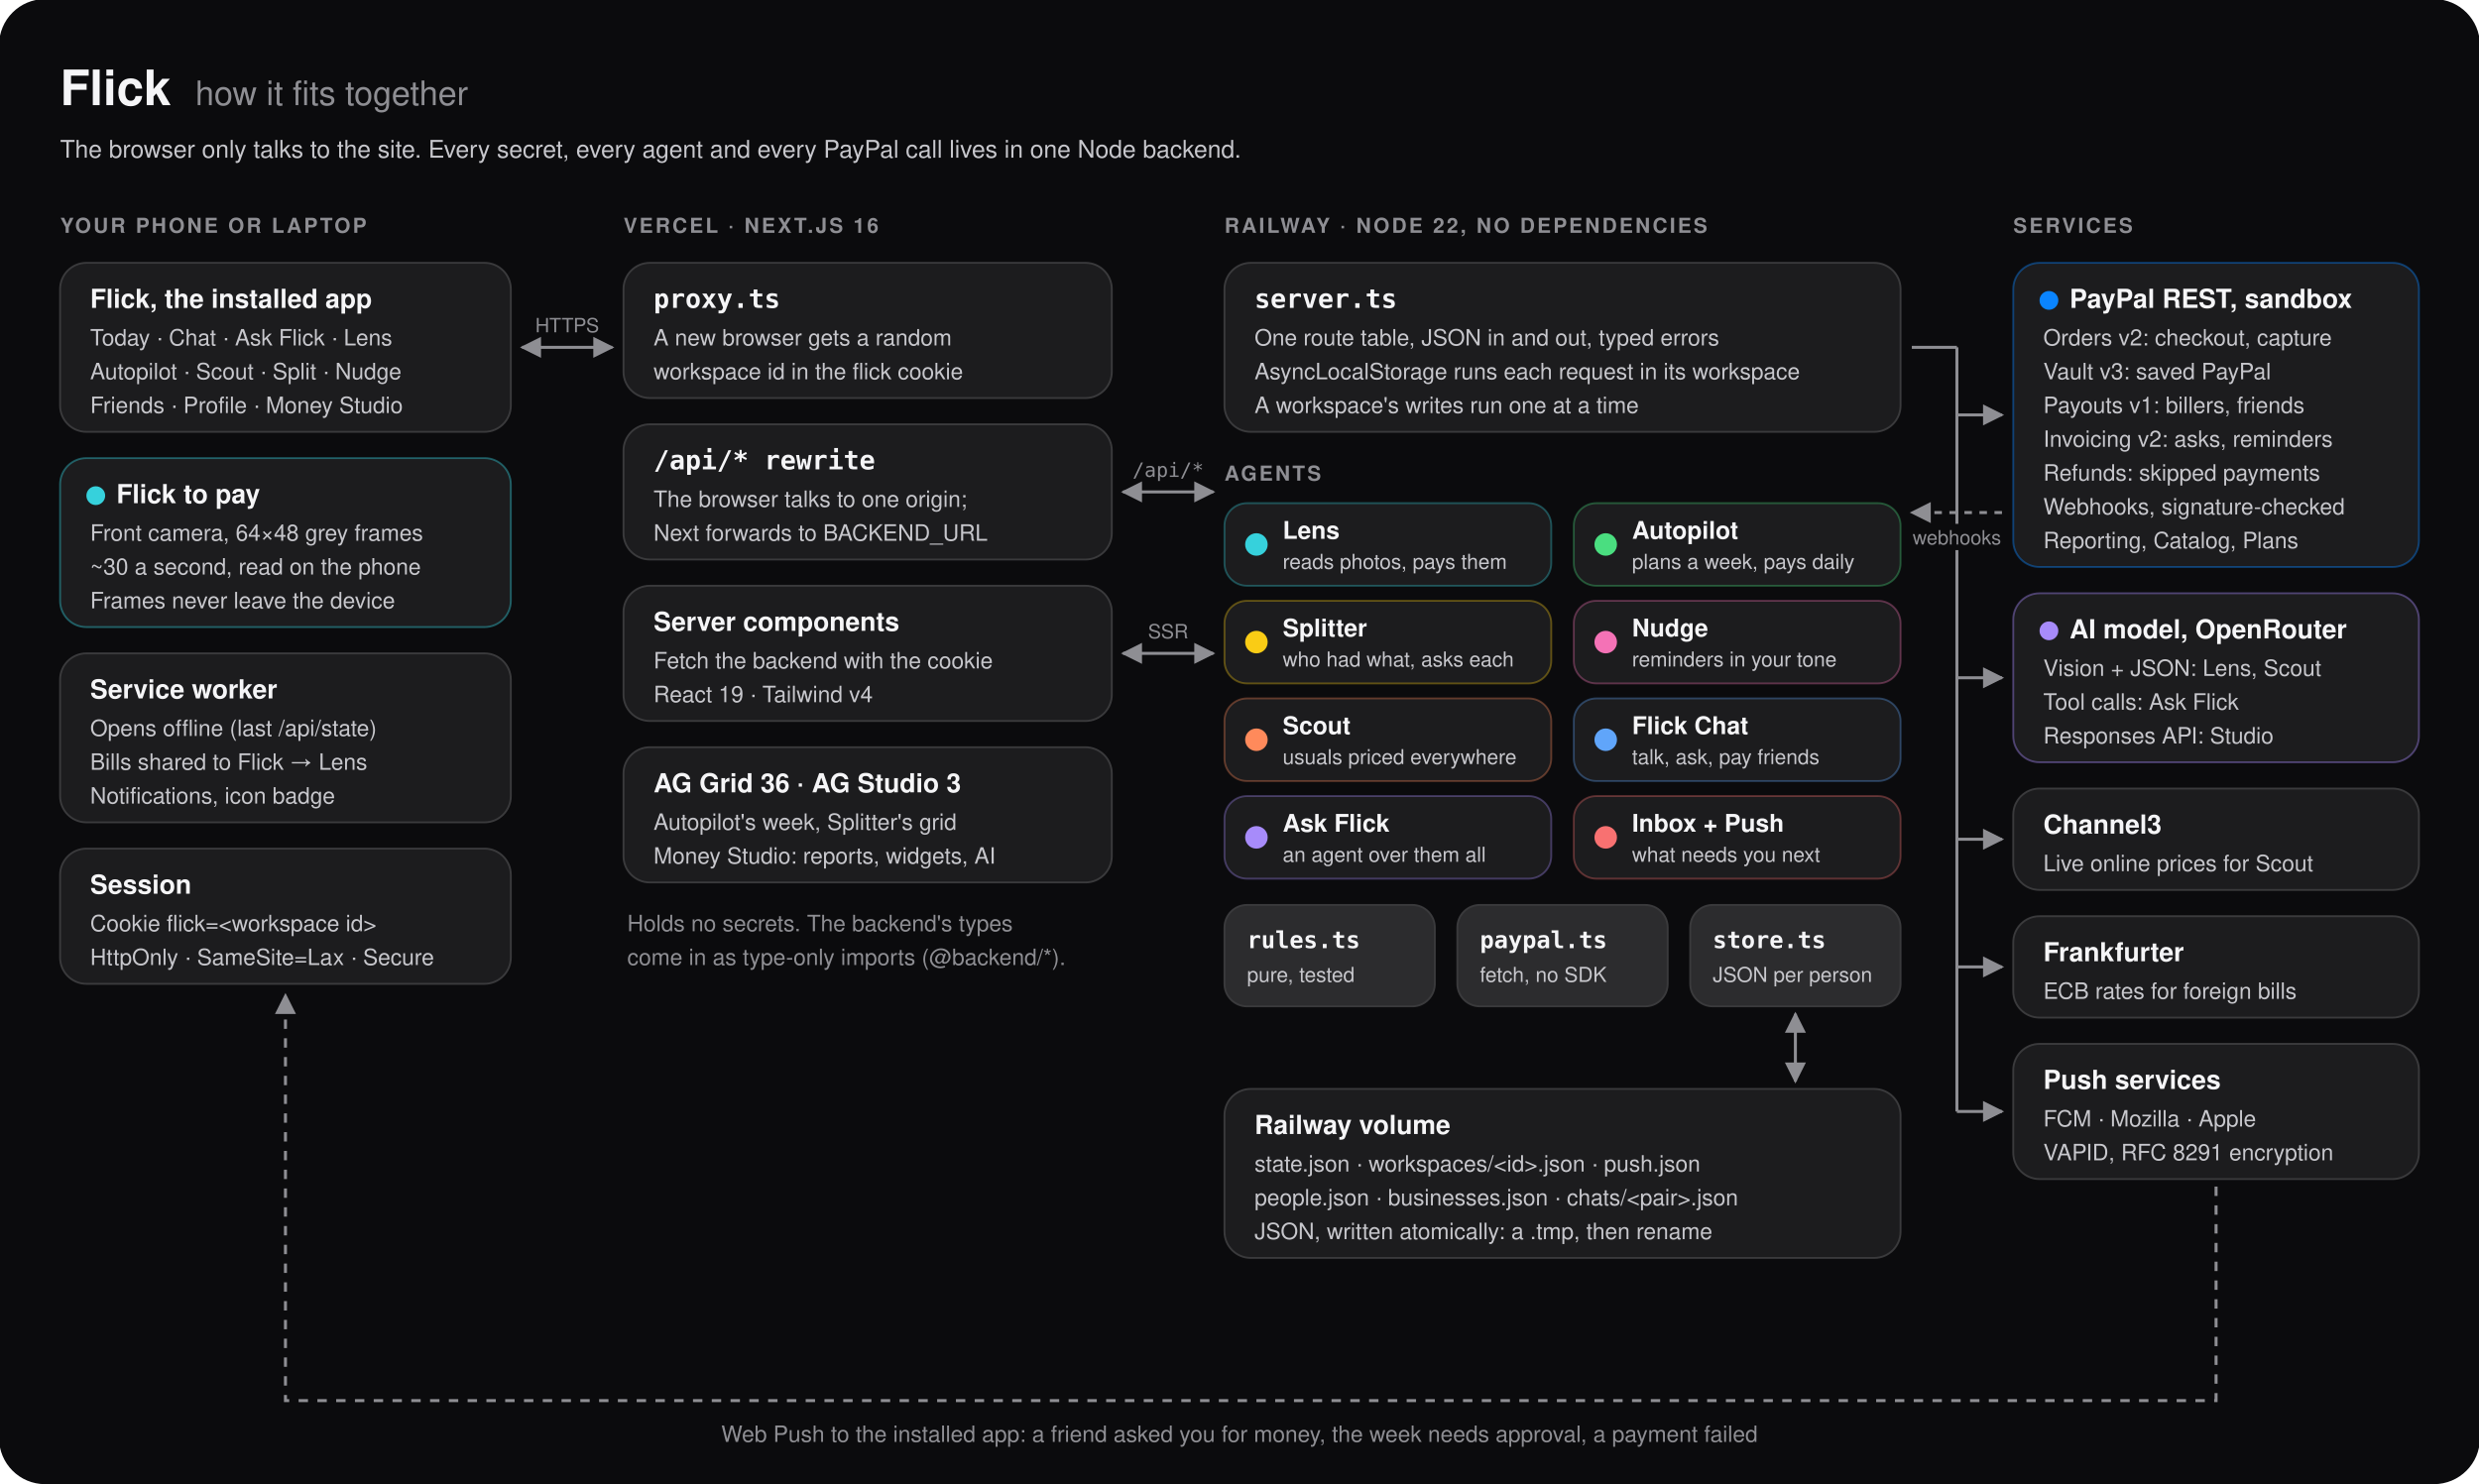
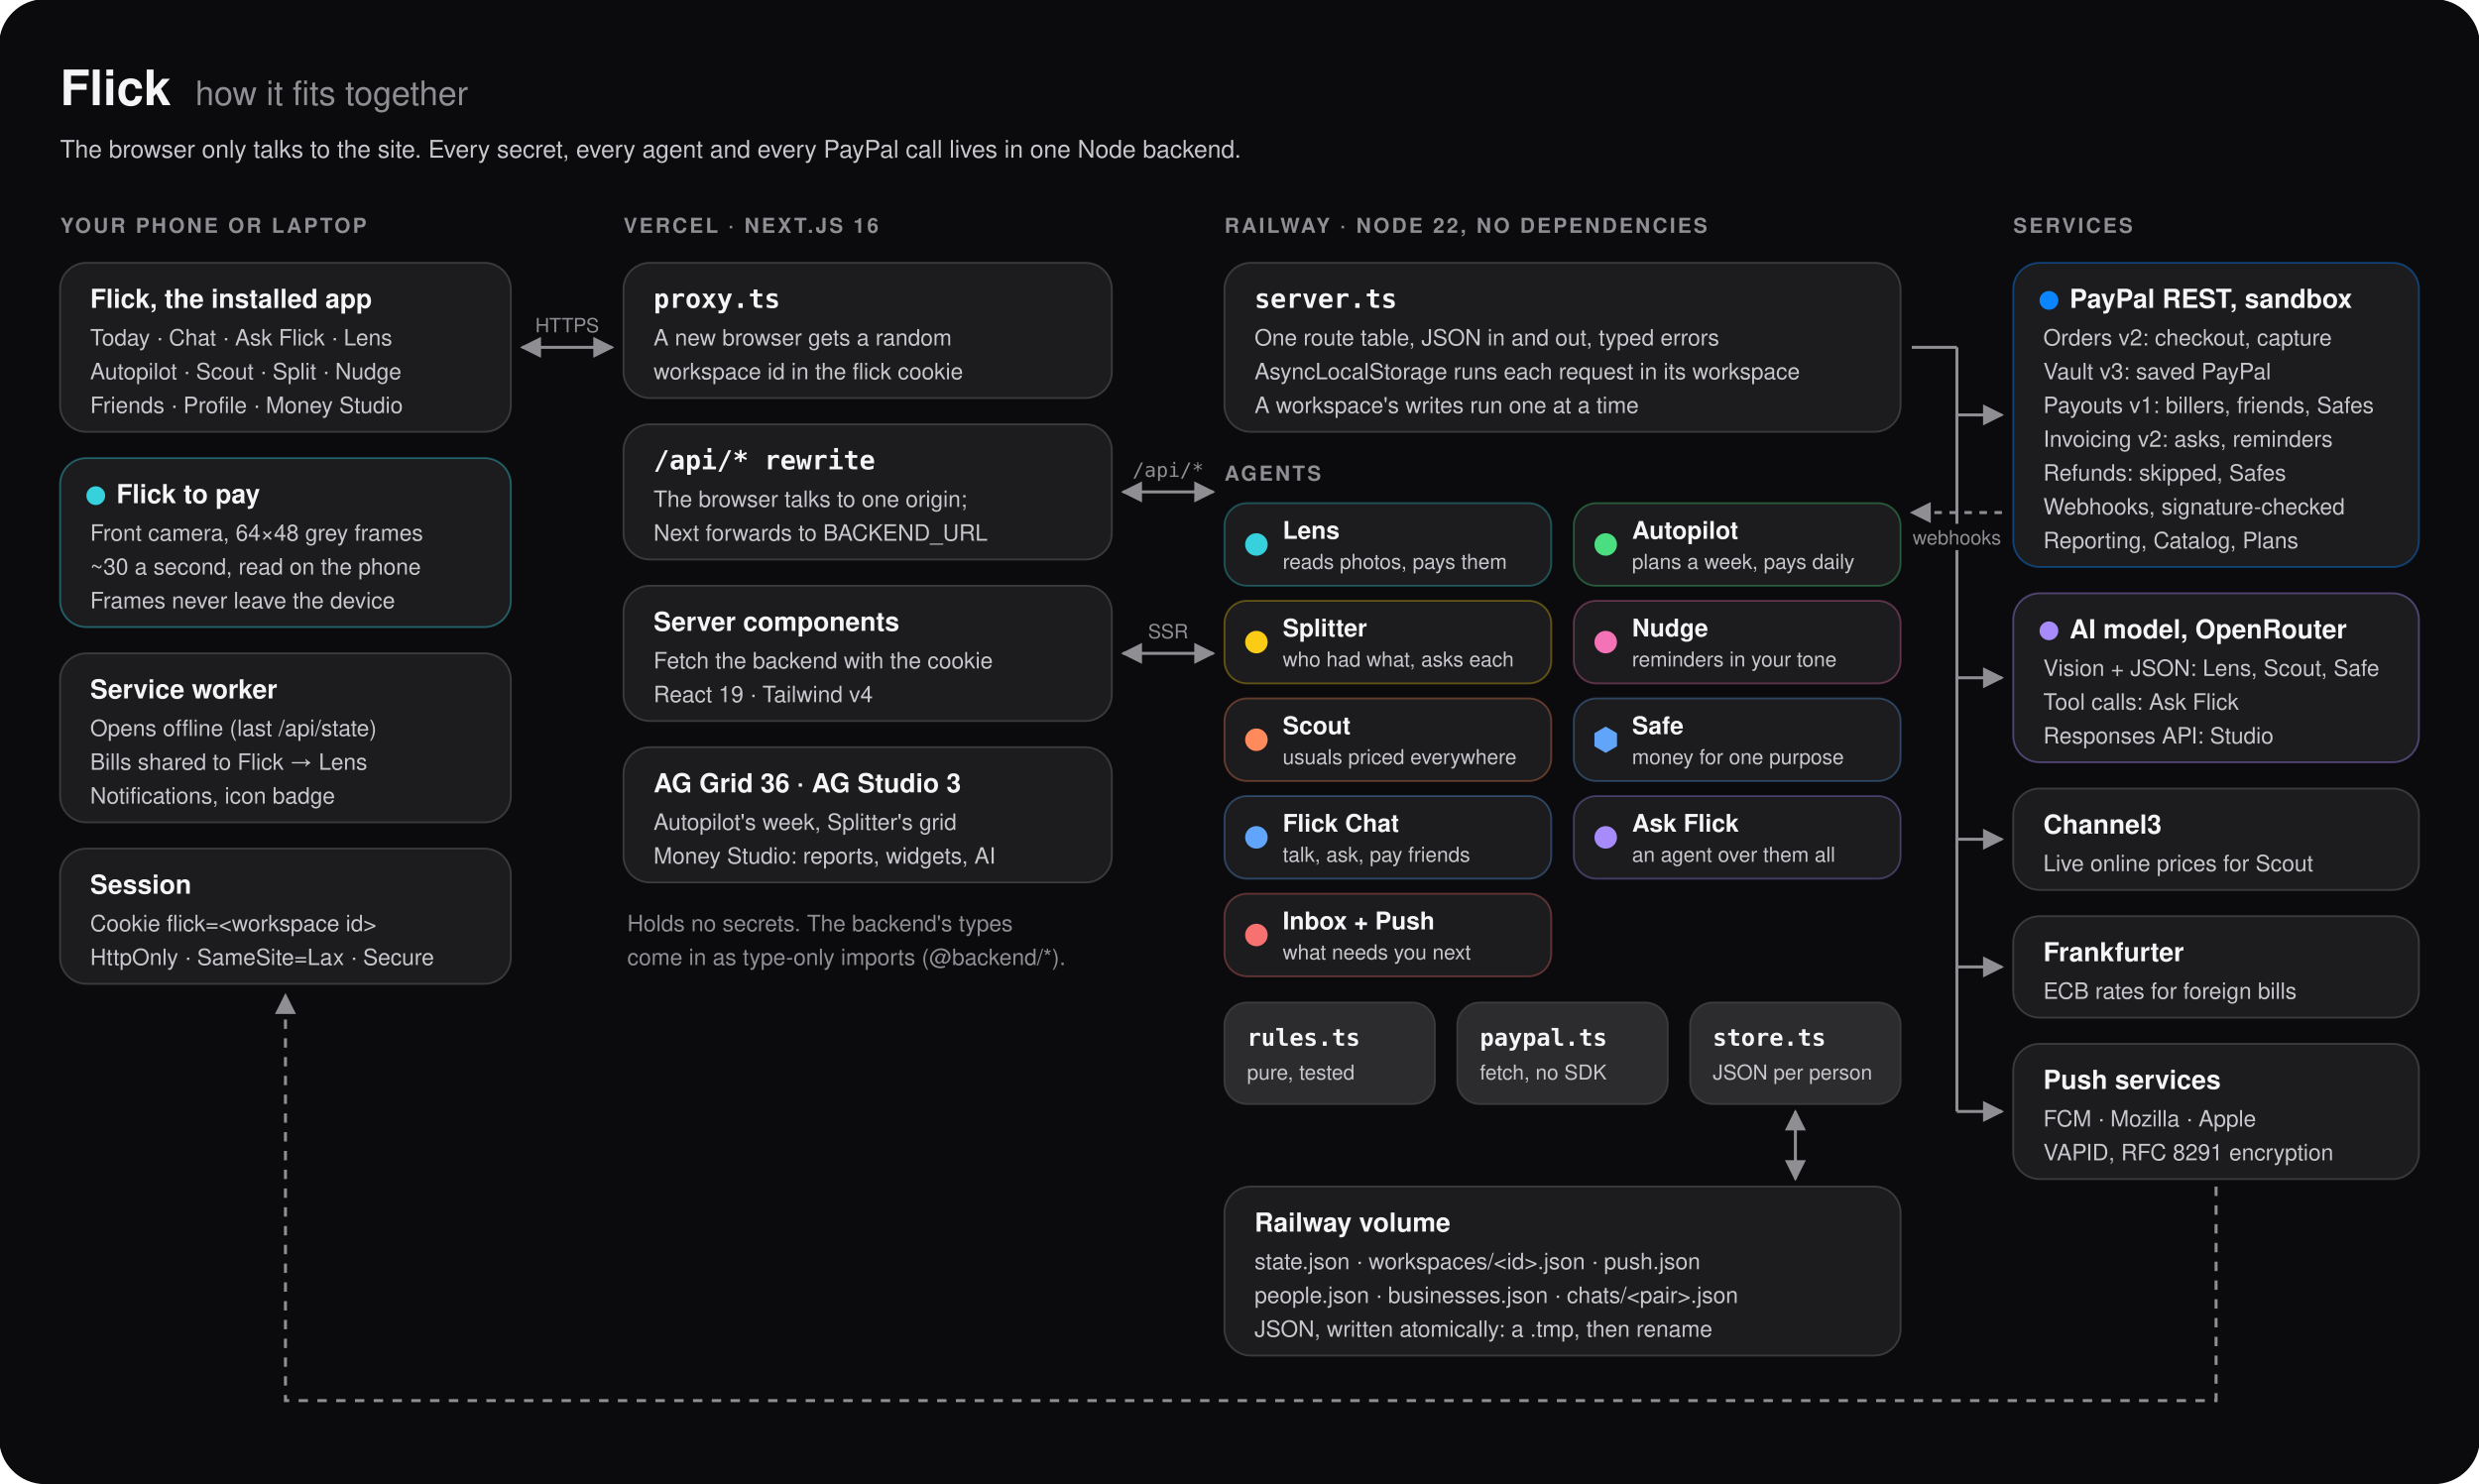
<svg xmlns="http://www.w3.org/2000/svg" width="1320" height="790" viewBox="0 0 1320 790" role="img" aria-labelledby="t d" font-family="-apple-system, BlinkMacSystemFont, 'Segoe UI', Helvetica, Arial, sans-serif">
  <defs>
    <marker id="a" viewBox="0 0 10 10" refX="9" refY="5" markerWidth="7" markerHeight="7" orient="auto-start-reverse">
      <path d="M0 0L10 5L0 10z" fill="#8e8e93" />
    </marker>
    <marker id="s" viewBox="0 0 10 10" refX="9" refY="5" markerWidth="7" markerHeight="7" orient="auto-start-reverse">
      <path d="M0 0L10 5L0 10z" fill="#8e8e93" />
    </marker>
  </defs>
  <rect x="0" y="0" width="1320" height="790" rx="24" fill="#0b0b0d" stroke="#0b0b0d" stroke-width="1" />
  <text x="32" y="56" font-size="26" font-weight="750" fill="#f5f5f7" text-anchor="start">Flick</text>
  <text x="104" y="56" font-size="18" font-weight="500" fill="#8e8e93" text-anchor="start">how it fits together</text>
  <text x="32" y="84" font-size="13" font-weight="400" fill="#c7c7cc" text-anchor="start">The browser only talks to the site. Every secret, every agent and every PayPal call lives in one Node backend.</text>
  <text x="32" y="124" font-size="11" font-weight="700" fill="#8e8e93" text-anchor="start" letter-spacing="1.2">YOUR PHONE OR LAPTOP</text>
  <text x="332" y="124" font-size="11" font-weight="700" fill="#8e8e93" text-anchor="start" letter-spacing="1.2">VERCEL · NEXT.JS 16</text>
  <text x="652" y="124" font-size="11" font-weight="700" fill="#8e8e93" text-anchor="start" letter-spacing="1.2">RAILWAY · NODE 22, NO DEPENDENCIES</text>
  <text x="1072" y="124" font-size="11" font-weight="700" fill="#8e8e93" text-anchor="start" letter-spacing="1.2">SERVICES</text>
  <rect x="32" y="140" width="240" height="90" rx="14" fill="#1c1c1e" stroke="#3a3a3c" stroke-width="1" />
  <text x="48" y="164" font-size="14" font-weight="650" fill="#f5f5f7" text-anchor="start">Flick, the installed app</text>
  <text x="48" y="184" font-size="12" font-weight="400" fill="#c7c7cc" text-anchor="start">Today · Chat · Ask Flick · Lens</text>
  <text x="48" y="202" font-size="12" font-weight="400" fill="#c7c7cc" text-anchor="start">Autopilot · Scout · Split · Nudge</text>
  <text x="48" y="220" font-size="12" font-weight="400" fill="#c7c7cc" text-anchor="start">Friends · Profile · Money Studio</text>
  <rect x="32" y="244" width="240" height="90" rx="14" fill="#1c1c1e" stroke="#36D1DC66" stroke-width="1" />
  <circle cx="51" cy="264" r="5" fill="#36D1DC" />
  <text x="62" y="268" font-size="14" font-weight="650" fill="#f5f5f7" text-anchor="start">Flick to pay</text>
  <text x="48" y="288" font-size="12" font-weight="400" fill="#c7c7cc" text-anchor="start">Front camera, 64×48 grey frames</text>
  <text x="48" y="306" font-size="12" font-weight="400" fill="#c7c7cc" text-anchor="start">~30 a second, read on the phone</text>
  <text x="48" y="324" font-size="12" font-weight="400" fill="#c7c7cc" text-anchor="start">Frames never leave the device</text>
  <rect x="32" y="348" width="240" height="90" rx="14" fill="#1c1c1e" stroke="#3a3a3c" stroke-width="1" />
  <text x="48" y="372" font-size="14" font-weight="650" fill="#f5f5f7" text-anchor="start">Service worker</text>
  <text x="48" y="392" font-size="12" font-weight="400" fill="#c7c7cc" text-anchor="start">Opens offline (last /api/state)</text>
  <text x="48" y="410" font-size="12" font-weight="400" fill="#c7c7cc" text-anchor="start">Bills shared to Flick → Lens</text>
  <text x="48" y="428" font-size="12" font-weight="400" fill="#c7c7cc" text-anchor="start">Notifications, icon badge</text>
  <rect x="32" y="452" width="240" height="72" rx="14" fill="#1c1c1e" stroke="#3a3a3c" stroke-width="1" />
  <text x="48" y="476" font-size="14" font-weight="650" fill="#f5f5f7" text-anchor="start">Session</text>
  <text x="48" y="496" font-size="12" font-weight="400" fill="#c7c7cc" text-anchor="start">Cookie flick=&lt;workspace id&gt;</text>
  <text x="48" y="514" font-size="12" font-weight="400" fill="#c7c7cc" text-anchor="start">HttpOnly · SameSite=Lax · Secure</text>
  <rect x="332" y="140" width="260" height="72" rx="14" fill="#1c1c1e" stroke="#3a3a3c" stroke-width="1" />
  <text x="348" y="164" font-size="14" font-weight="650" fill="#f5f5f7" text-anchor="start" font-family="ui-monospace, SFMono-Regular, Menlo, Consolas, monospace">proxy.ts</text>
  <text x="348" y="184" font-size="12" font-weight="400" fill="#c7c7cc" text-anchor="start">A new browser gets a random</text>
  <text x="348" y="202" font-size="12" font-weight="400" fill="#c7c7cc" text-anchor="start">workspace id in the flick cookie</text>
  <rect x="332" y="226" width="260" height="72" rx="14" fill="#1c1c1e" stroke="#3a3a3c" stroke-width="1" />
  <text x="348" y="250" font-size="14" font-weight="650" fill="#f5f5f7" text-anchor="start" font-family="ui-monospace, SFMono-Regular, Menlo, Consolas, monospace">/api/* rewrite</text>
  <text x="348" y="270" font-size="12" font-weight="400" fill="#c7c7cc" text-anchor="start">The browser talks to one origin;</text>
  <text x="348" y="288" font-size="12" font-weight="400" fill="#c7c7cc" text-anchor="start">Next forwards to BACKEND_URL</text>
  <rect x="332" y="312" width="260" height="72" rx="14" fill="#1c1c1e" stroke="#3a3a3c" stroke-width="1" />
  <text x="348" y="336" font-size="14" font-weight="650" fill="#f5f5f7" text-anchor="start">Server components</text>
  <text x="348" y="356" font-size="12" font-weight="400" fill="#c7c7cc" text-anchor="start">Fetch the backend with the cookie</text>
  <text x="348" y="374" font-size="12" font-weight="400" fill="#c7c7cc" text-anchor="start">React 19 · Tailwind v4</text>
  <rect x="332" y="398" width="260" height="72" rx="14" fill="#1c1c1e" stroke="#3a3a3c" stroke-width="1" />
  <text x="348" y="422" font-size="14" font-weight="650" fill="#f5f5f7" text-anchor="start">AG Grid 36 · AG Studio 3</text>
  <text x="348" y="442" font-size="12" font-weight="400" fill="#c7c7cc" text-anchor="start">Autopilot's week, Splitter's grid</text>
  <text x="348" y="460" font-size="12" font-weight="400" fill="#c7c7cc" text-anchor="start">Money Studio: reports, widgets, AI</text>
  <text x="334" y="496" font-size="12" font-weight="400" fill="#8e8e93" text-anchor="start">Holds no secrets. The backend's types</text>
  <text x="334" y="514" font-size="12" font-weight="400" fill="#8e8e93" text-anchor="start">come in as type-only imports (@backend/*).</text>
  <rect x="652" y="140" width="360" height="90" rx="14" fill="#1c1c1e" stroke="#3a3a3c" stroke-width="1" />
  <text x="668" y="164" font-size="14" font-weight="650" fill="#f5f5f7" text-anchor="start" font-family="ui-monospace, SFMono-Regular, Menlo, Consolas, monospace">server.ts</text>
  <text x="668" y="184" font-size="12" font-weight="400" fill="#c7c7cc" text-anchor="start">One route table, JSON in and out, typed errors</text>
  <text x="668" y="202" font-size="12" font-weight="400" fill="#c7c7cc" text-anchor="start">AsyncLocalStorage runs each request in its workspace</text>
  <text x="668" y="220" font-size="12" font-weight="400" fill="#c7c7cc" text-anchor="start">A workspace's writes run one at a time</text>
  <text x="652" y="256" font-size="11" font-weight="700" fill="#8e8e93" text-anchor="start" letter-spacing="1.2">AGENTS</text>
  <rect x="652" y="268" width="174" height="44" rx="12" fill="#1c1c1e" stroke="#36D1DC55" stroke-width="1" />
  <circle cx="669" cy="290" r="6" fill="#36D1DC" />
  <text x="683" y="287" font-size="13" font-weight="650" fill="#f5f5f7" text-anchor="start">Lens</text>
  <text x="683" y="303" font-size="11" font-weight="400" fill="#c7c7cc" text-anchor="start">reads photos, pays them</text>
  <rect x="838" y="268" width="174" height="44" rx="12" fill="#1c1c1e" stroke="#4ADE8055" stroke-width="1" />
  <circle cx="855" cy="290" r="6" fill="#4ADE80" />
  <text x="869" y="287" font-size="13" font-weight="650" fill="#f5f5f7" text-anchor="start">Autopilot</text>
  <text x="869" y="303" font-size="11" font-weight="400" fill="#c7c7cc" text-anchor="start">plans a week, pays daily</text>
  <rect x="652" y="320" width="174" height="44" rx="12" fill="#1c1c1e" stroke="#FACC1555" stroke-width="1" />
  <circle cx="669" cy="342" r="6" fill="#FACC15" />
  <text x="683" y="339" font-size="13" font-weight="650" fill="#f5f5f7" text-anchor="start">Splitter</text>
  <text x="683" y="355" font-size="11" font-weight="400" fill="#c7c7cc" text-anchor="start">who had what, asks each</text>
  <rect x="838" y="320" width="174" height="44" rx="12" fill="#1c1c1e" stroke="#F472B655" stroke-width="1" />
  <circle cx="855" cy="342" r="6" fill="#F472B6" />
  <text x="869" y="339" font-size="13" font-weight="650" fill="#f5f5f7" text-anchor="start">Nudge</text>
  <text x="869" y="355" font-size="11" font-weight="400" fill="#c7c7cc" text-anchor="start">reminders in your tone</text>
  <rect x="652" y="372" width="174" height="44" rx="12" fill="#1c1c1e" stroke="#FF8A5B55" stroke-width="1" />
  <circle cx="669" cy="394" r="6" fill="#FF8A5B" />
  <text x="683" y="391" font-size="13" font-weight="650" fill="#f5f5f7" text-anchor="start">Scout</text>
  <text x="683" y="407" font-size="11" font-weight="400" fill="#c7c7cc" text-anchor="start">usuals priced everywhere</text>
  <rect x="838" y="372" width="174" height="44" rx="12" fill="#1c1c1e" stroke="#60A5FA55" stroke-width="1" />
-   <circle cx="855" cy="394" r="6" fill="#60A5FA" />
-   <text x="869" y="391" font-size="13" font-weight="650" fill="#f5f5f7" text-anchor="start">Flick Chat</text>
-   <text x="869" y="407" font-size="11" font-weight="400" fill="#c7c7cc" text-anchor="start">talk, ask, pay friends</text>
-   <rect x="652" y="424" width="174" height="44" rx="12" fill="#1c1c1e" stroke="#A78BFA55" stroke-width="1" />
-   <circle cx="669" cy="446" r="6" fill="#A78BFA" />
-   <text x="683" y="443" font-size="13" font-weight="650" fill="#f5f5f7" text-anchor="start">Ask Flick</text>
-   <text x="683" y="459" font-size="11" font-weight="400" fill="#c7c7cc" text-anchor="start">an agent over them all</text>
-   <rect x="838" y="424" width="174" height="44" rx="12" fill="#1c1c1e" stroke="#F8717155" stroke-width="1" />
-   <circle cx="855" cy="446" r="6" fill="#F87171" />
-   <text x="869" y="443" font-size="13" font-weight="650" fill="#f5f5f7" text-anchor="start">Inbox + Push</text>
-   <text x="869" y="459" font-size="11" font-weight="400" fill="#c7c7cc" text-anchor="start">what needs you next</text>
-   <rect x="652" y="482" width="112" height="54" rx="12" fill="#2c2c2e" stroke="#3a3a3c" stroke-width="1" />
-   <text x="664" y="505" font-size="12.5" font-weight="650" fill="#f5f5f7" text-anchor="start" font-family="ui-monospace, SFMono-Regular, Menlo, Consolas, monospace">rules.ts</text>
-   <text x="664" y="523" font-size="11" font-weight="400" fill="#c7c7cc" text-anchor="start">pure, tested</text>
-   <rect x="776" y="482" width="112" height="54" rx="12" fill="#2c2c2e" stroke="#3a3a3c" stroke-width="1" />
-   <text x="788" y="505" font-size="12.5" font-weight="650" fill="#f5f5f7" text-anchor="start" font-family="ui-monospace, SFMono-Regular, Menlo, Consolas, monospace">paypal.ts</text>
-   <text x="788" y="523" font-size="11" font-weight="400" fill="#c7c7cc" text-anchor="start">fetch, no SDK</text>
-   <rect x="900" y="482" width="112" height="54" rx="12" fill="#2c2c2e" stroke="#3a3a3c" stroke-width="1" />
-   <text x="912" y="505" font-size="12.5" font-weight="650" fill="#f5f5f7" text-anchor="start" font-family="ui-monospace, SFMono-Regular, Menlo, Consolas, monospace">store.ts</text>
-   <text x="912" y="523" font-size="11" font-weight="400" fill="#c7c7cc" text-anchor="start">JSON per person</text>
-   <rect x="652" y="580" width="360" height="90" rx="14" fill="#1c1c1e" stroke="#3a3a3c" stroke-width="1" />
-   <text x="668" y="604" font-size="14" font-weight="650" fill="#f5f5f7" text-anchor="start">Railway volume</text>
-   <text x="668" y="624" font-size="12" font-weight="400" fill="#c7c7cc" text-anchor="start">state.json · workspaces/&lt;id&gt;.json · push.json</text>
-   <text x="668" y="642" font-size="12" font-weight="400" fill="#c7c7cc" text-anchor="start">people.json · businesses.json · chats/&lt;pair&gt;.json</text>
-   <text x="668" y="660" font-size="12" font-weight="400" fill="#c7c7cc" text-anchor="start">JSON, written atomically: a .tmp, then rename</text>
-   <line x1="956" y1="540" x2="956" y2="576" stroke="#8e8e93" stroke-width="1.6" marker-end="url(#a)" marker-start="url(#s)" />
+   <polygon points="855,387 861,390.5 861,397.5 855,401 849,397.5 849,390.5" fill="#60A5FA" />
+   <text x="869" y="391" font-size="13" font-weight="650" fill="#f5f5f7" text-anchor="start">Safe</text>
+   <text x="869" y="407" font-size="11" font-weight="400" fill="#c7c7cc" text-anchor="start">money for one purpose</text>
+   <rect x="652" y="424" width="174" height="44" rx="12" fill="#1c1c1e" stroke="#60A5FA55" stroke-width="1" />
+   <circle cx="669" cy="446" r="6" fill="#60A5FA" />
+   <text x="683" y="443" font-size="13" font-weight="650" fill="#f5f5f7" text-anchor="start">Flick Chat</text>
+   <text x="683" y="459" font-size="11" font-weight="400" fill="#c7c7cc" text-anchor="start">talk, ask, pay friends</text>
+   <rect x="838" y="424" width="174" height="44" rx="12" fill="#1c1c1e" stroke="#A78BFA55" stroke-width="1" />
+   <circle cx="855" cy="446" r="6" fill="#A78BFA" />
+   <text x="869" y="443" font-size="13" font-weight="650" fill="#f5f5f7" text-anchor="start">Ask Flick</text>
+   <text x="869" y="459" font-size="11" font-weight="400" fill="#c7c7cc" text-anchor="start">an agent over them all</text>
+   <rect x="652" y="476" width="174" height="44" rx="12" fill="#1c1c1e" stroke="#F8717155" stroke-width="1" />
+   <circle cx="669" cy="498" r="6" fill="#F87171" />
+   <text x="683" y="495" font-size="13" font-weight="650" fill="#f5f5f7" text-anchor="start">Inbox + Push</text>
+   <text x="683" y="511" font-size="11" font-weight="400" fill="#c7c7cc" text-anchor="start">what needs you next</text>
+   <rect x="652" y="534" width="112" height="54" rx="12" fill="#2c2c2e" stroke="#3a3a3c" stroke-width="1" />
+   <text x="664" y="557" font-size="12.5" font-weight="650" fill="#f5f5f7" text-anchor="start" font-family="ui-monospace, SFMono-Regular, Menlo, Consolas, monospace">rules.ts</text>
+   <text x="664" y="575" font-size="11" font-weight="400" fill="#c7c7cc" text-anchor="start">pure, tested</text>
+   <rect x="776" y="534" width="112" height="54" rx="12" fill="#2c2c2e" stroke="#3a3a3c" stroke-width="1" />
+   <text x="788" y="557" font-size="12.5" font-weight="650" fill="#f5f5f7" text-anchor="start" font-family="ui-monospace, SFMono-Regular, Menlo, Consolas, monospace">paypal.ts</text>
+   <text x="788" y="575" font-size="11" font-weight="400" fill="#c7c7cc" text-anchor="start">fetch, no SDK</text>
+   <rect x="900" y="534" width="112" height="54" rx="12" fill="#2c2c2e" stroke="#3a3a3c" stroke-width="1" />
+   <text x="912" y="557" font-size="12.5" font-weight="650" fill="#f5f5f7" text-anchor="start" font-family="ui-monospace, SFMono-Regular, Menlo, Consolas, monospace">store.ts</text>
+   <text x="912" y="575" font-size="11" font-weight="400" fill="#c7c7cc" text-anchor="start">JSON per person</text>
+   <rect x="652" y="632" width="360" height="90" rx="14" fill="#1c1c1e" stroke="#3a3a3c" stroke-width="1" />
+   <text x="668" y="656" font-size="14" font-weight="650" fill="#f5f5f7" text-anchor="start">Railway volume</text>
+   <text x="668" y="676" font-size="12" font-weight="400" fill="#c7c7cc" text-anchor="start">state.json · workspaces/&lt;id&gt;.json · push.json</text>
+   <text x="668" y="694" font-size="12" font-weight="400" fill="#c7c7cc" text-anchor="start">people.json · businesses.json · chats/&lt;pair&gt;.json</text>
+   <text x="668" y="712" font-size="12" font-weight="400" fill="#c7c7cc" text-anchor="start">JSON, written atomically: a .tmp, then rename</text>
+   <line x1="956" y1="592" x2="956" y2="628" stroke="#8e8e93" stroke-width="1.6" marker-end="url(#a)" marker-start="url(#s)" />
  <rect x="1072" y="140" width="216" height="162" rx="14" fill="#1c1c1e" stroke="#0A84FF66" stroke-width="1" />
  <circle cx="1091" cy="160" r="5" fill="#0A84FF" />
  <text x="1102" y="164" font-size="14" font-weight="650" fill="#f5f5f7" text-anchor="start">PayPal REST, sandbox</text>
  <text x="1088" y="184" font-size="12" font-weight="400" fill="#c7c7cc" text-anchor="start">Orders v2: checkout, capture</text>
  <text x="1088" y="202" font-size="12" font-weight="400" fill="#c7c7cc" text-anchor="start">Vault v3: saved PayPal</text>
-   <text x="1088" y="220" font-size="12" font-weight="400" fill="#c7c7cc" text-anchor="start">Payouts v1: billers, friends</text>
+   <text x="1088" y="220" font-size="12" font-weight="400" fill="#c7c7cc" text-anchor="start">Payouts v1: billers, friends, Safes</text>
  <text x="1088" y="238" font-size="12" font-weight="400" fill="#c7c7cc" text-anchor="start">Invoicing v2: asks, reminders</text>
-   <text x="1088" y="256" font-size="12" font-weight="400" fill="#c7c7cc" text-anchor="start">Refunds: skipped payments</text>
+   <text x="1088" y="256" font-size="12" font-weight="400" fill="#c7c7cc" text-anchor="start">Refunds: skipped, Safes</text>
  <text x="1088" y="274" font-size="12" font-weight="400" fill="#c7c7cc" text-anchor="start">Webhooks, signature-checked</text>
  <text x="1088" y="292" font-size="12" font-weight="400" fill="#c7c7cc" text-anchor="start">Reporting, Catalog, Plans</text>
  <rect x="1072" y="316" width="216" height="90" rx="14" fill="#1c1c1e" stroke="#A78BFA66" stroke-width="1" />
  <circle cx="1091" cy="336" r="5" fill="#A78BFA" />
  <text x="1102" y="340" font-size="14" font-weight="650" fill="#f5f5f7" text-anchor="start">AI model, OpenRouter</text>
-   <text x="1088" y="360" font-size="12" font-weight="400" fill="#c7c7cc" text-anchor="start">Vision + JSON: Lens, Scout</text>
+   <text x="1088" y="360" font-size="12" font-weight="400" fill="#c7c7cc" text-anchor="start">Vision + JSON: Lens, Scout, Safe</text>
  <text x="1088" y="378" font-size="12" font-weight="400" fill="#c7c7cc" text-anchor="start">Tool calls: Ask Flick</text>
  <text x="1088" y="396" font-size="12" font-weight="400" fill="#c7c7cc" text-anchor="start">Responses API: Studio</text>
  <rect x="1072" y="420" width="216" height="54" rx="14" fill="#1c1c1e" stroke="#3a3a3c" stroke-width="1" />
  <text x="1088" y="444" font-size="14" font-weight="650" fill="#f5f5f7" text-anchor="start">Channel3</text>
  <text x="1088" y="464" font-size="12" font-weight="400" fill="#c7c7cc" text-anchor="start">Live online prices for Scout</text>
  <rect x="1072" y="488" width="216" height="54" rx="14" fill="#1c1c1e" stroke="#3a3a3c" stroke-width="1" />
  <text x="1088" y="512" font-size="14" font-weight="650" fill="#f5f5f7" text-anchor="start">Frankfurter</text>
  <text x="1088" y="532" font-size="12" font-weight="400" fill="#c7c7cc" text-anchor="start">ECB rates for foreign bills</text>
  <rect x="1072" y="556" width="216" height="72" rx="14" fill="#1c1c1e" stroke="#3a3a3c" stroke-width="1" />
  <text x="1088" y="580" font-size="14" font-weight="650" fill="#f5f5f7" text-anchor="start">Push services</text>
  <text x="1088" y="600" font-size="12" font-weight="400" fill="#c7c7cc" text-anchor="start">FCM · Mozilla · Apple</text>
  <text x="1088" y="618" font-size="12" font-weight="400" fill="#c7c7cc" text-anchor="start">VAPID, RFC 8291 encryption</text>
  <line x1="278" y1="185" x2="326" y2="185" stroke="#8e8e93" stroke-width="1.6" marker-end="url(#a)" marker-start="url(#s)" />
  <text x="302" y="177" font-size="10.5" font-weight="400" fill="#8e8e93" text-anchor="middle">HTTPS</text>
  <line x1="598" y1="262" x2="646" y2="262" stroke="#8e8e93" stroke-width="1.6" marker-end="url(#a)" marker-start="url(#s)" />
  <text x="622" y="254" font-size="10.5" font-weight="400" fill="#8e8e93" text-anchor="middle" font-family="ui-monospace, SFMono-Regular, Menlo, Consolas, monospace">/api/*</text>
  <line x1="598" y1="348" x2="646" y2="348" stroke="#8e8e93" stroke-width="1.6" marker-end="url(#a)" marker-start="url(#s)" />
  <text x="622" y="340" font-size="10.5" font-weight="400" fill="#8e8e93" text-anchor="middle">SSR</text>
  <path d="M1018 185 H1042" fill="none" stroke="#8e8e93" stroke-width="1.6" />
  <path d="M1042 185 V592" fill="none" stroke="#8e8e93" stroke-width="1.6" />
  <line x1="1042" y1="221" x2="1066" y2="221" stroke="#8e8e93" stroke-width="1.6" marker-end="url(#a)" />
  <line x1="1042" y1="361" x2="1066" y2="361" stroke="#8e8e93" stroke-width="1.6" marker-end="url(#a)" />
  <line x1="1042" y1="447" x2="1066" y2="447" stroke="#8e8e93" stroke-width="1.6" marker-end="url(#a)" />
  <line x1="1042" y1="515" x2="1066" y2="515" stroke="#8e8e93" stroke-width="1.6" marker-end="url(#a)" />
  <line x1="1042" y1="592" x2="1066" y2="592" stroke="#8e8e93" stroke-width="1.6" marker-end="url(#a)" />
  <line x1="1066" y1="273" x2="1018" y2="273" stroke="#8e8e93" stroke-width="1.6" stroke-dasharray="4 4" marker-end="url(#a)" />
  <rect x="1017" y="279" width="50" height="14" fill="#0b0b0d" />
  <text x="1042" y="290" font-size="10.5" font-weight="400" fill="#8e8e93" text-anchor="middle">webhooks</text>
  <path d="M1180 632 V746 H152 V530" fill="none" stroke="#8e8e93" stroke-width="1.6" stroke-dasharray="5 5" marker-end="url(#a)" />
-   <text x="660" y="768" font-size="12" font-weight="400" fill="#8e8e93" text-anchor="middle">Web Push to the installed app: a friend asked you for money, the week needs approval, a payment failed</text>
+   <text x="660" y="820" font-size="12" font-weight="400" fill="#8e8e93" text-anchor="middle">Web Push to the installed app: a friend asked you for money, the week needs approval, a payment failed</text>
</svg>
